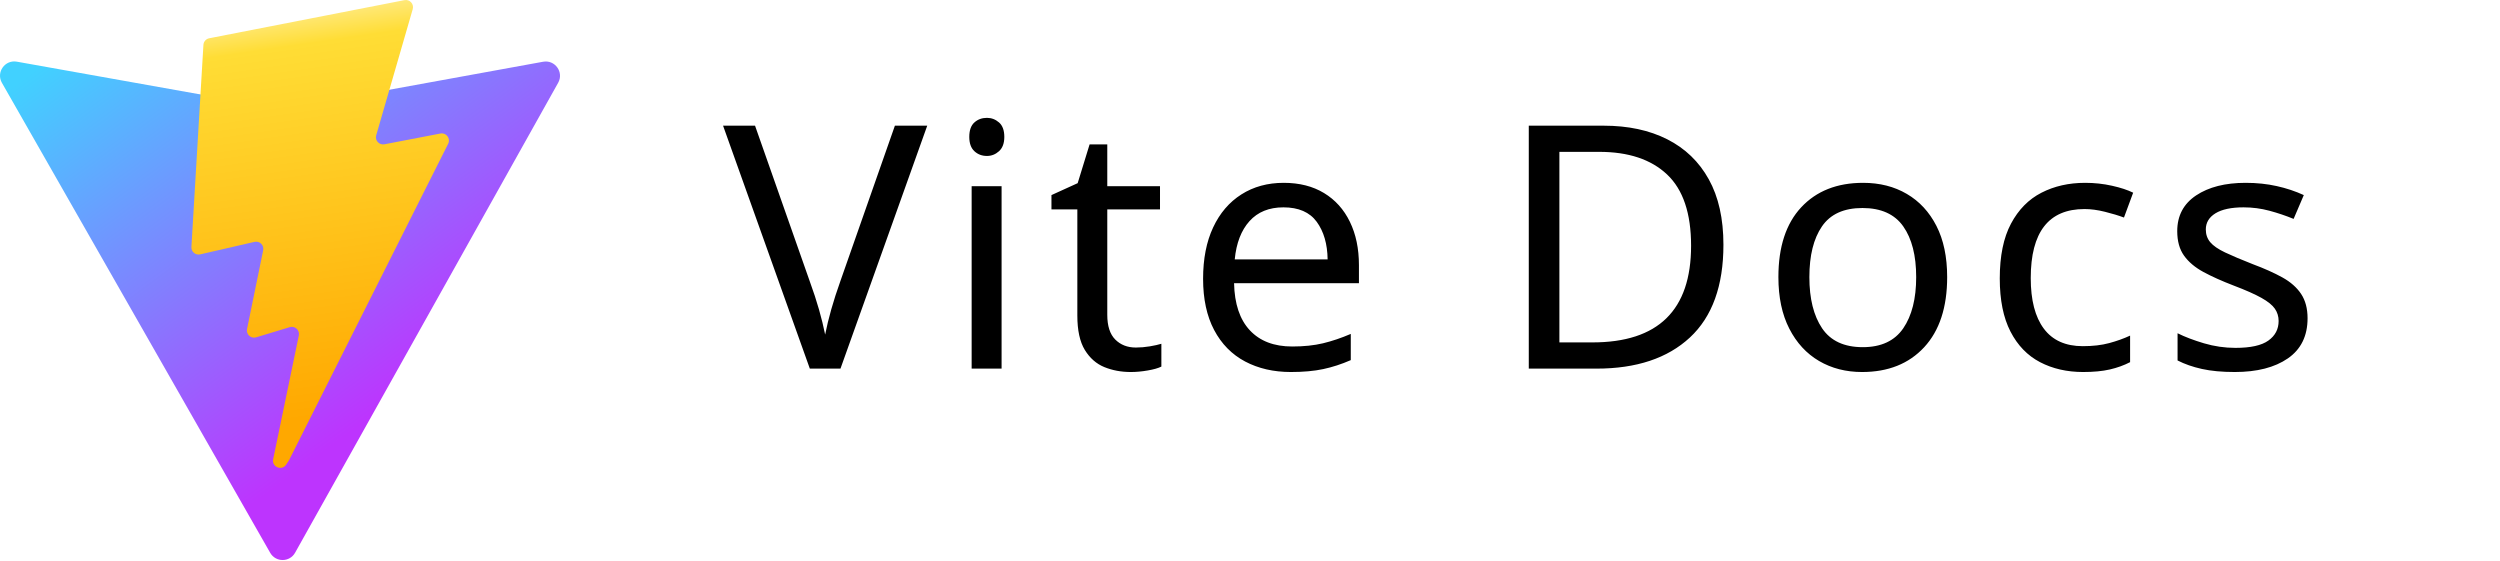
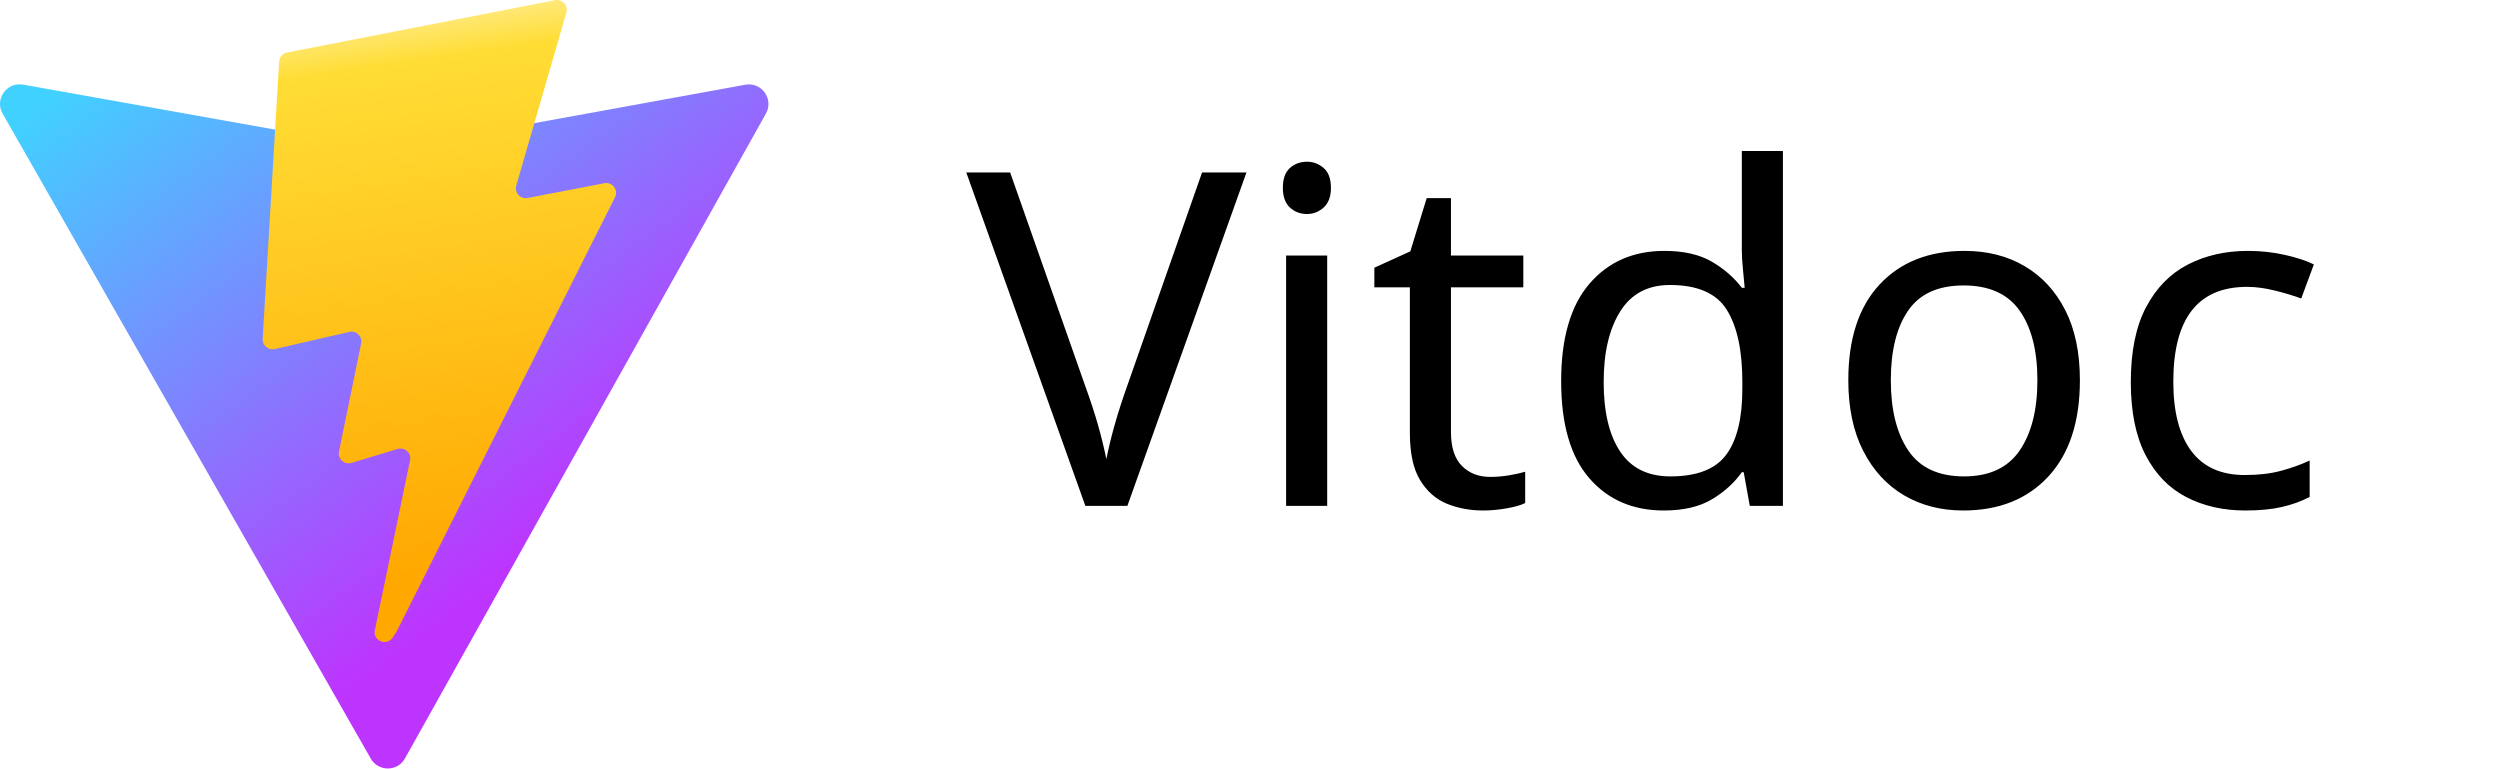
- <svg xmlns="http://www.w3.org/2000/svg" width="1058px" height="237px" viewBox="0 0 1058 237" version="1.1">
+ <svg xmlns="http://www.w3.org/2000/svg" width="771px" height="237px" viewBox="0 0 771 237" version="1.1">
  <defs>
    <linearGradient x1="-0.828%" y1="7.736%" x2="57.636%" y2="78.354%" id="linearGradient-1">
      <stop stop-color="#41D1FF" offset="0%" />
      <stop stop-color="#BD34FE" offset="100%" />
    </linearGradient>
    <linearGradient x1="43.328%" y1="2.242%" x2="50.318%" y2="89.03%" id="linearGradient-2">
      <stop stop-color="#FFEA83" offset="0%" />
      <stop stop-color="#FFDD35" offset="8.333%" />
      <stop stop-color="#FFA800" offset="100%" />
    </linearGradient>
  </defs>
  <g id="页面-1" stroke="none" stroke-width="1" fill="none" fill-rule="evenodd">
-     <g id="编组">
-       <g id="logo" fill-rule="nonzero">
+     <g id="logo2" fill-rule="nonzero">
+       <g id="logo">
        <path d="M236.216,35.025 L124.885,233.906 C122.586,238.012 116.681,238.036 114.348,233.95 L0.81,35.044 C-1.732,30.592 2.079,25.198 7.13,26.1 L118.58,46.001 C119.291,46.128 120.019,46.127 120.73,45.997 L229.849,26.128 C234.883,25.212 238.713,30.564 236.216,35.025 Z" id="路径" fill="url(#linearGradient-1)" />
        <path d="M171.169,0.058 L88.534,16.192 C87.176,16.458 86.171,17.605 86.089,18.981 L81.005,104.525 C80.886,106.54 82.743,108.104 84.717,107.65 L107.723,102.36 C109.876,101.865 111.821,103.754 111.378,105.911 L104.543,139.263 C104.083,141.507 106.198,143.427 108.398,142.761 L122.608,138.459 C124.811,137.793 126.928,139.717 126.462,141.964 L115.599,194.352 C114.919,197.628 119.294,199.415 121.118,196.606 L122.337,194.729 L189.672,60.83 C190.799,58.588 188.855,56.032 186.384,56.507 L162.702,61.061 C160.477,61.489 158.583,59.424 159.212,57.254 L174.668,3.864 C175.297,1.69 173.397,-0.377 171.169,0.058 Z" id="路径" fill="url(#linearGradient-2)" />
      </g>
-       <text id="Vite-Docs" font-family="Copperplate" font-size="144" font-weight="normal" letter-spacing="6.563" fill="#000000">
-         <tspan x="306" y="156">Vite Docs</tspan>
+       <text id="Vitdoc" fill="#000000" font-family="Copperplate" font-size="144" font-weight="normal">
+         <tspan x="298" y="156">Vitdoc</tspan>
      </text>
    </g>
  </g>
</svg>
